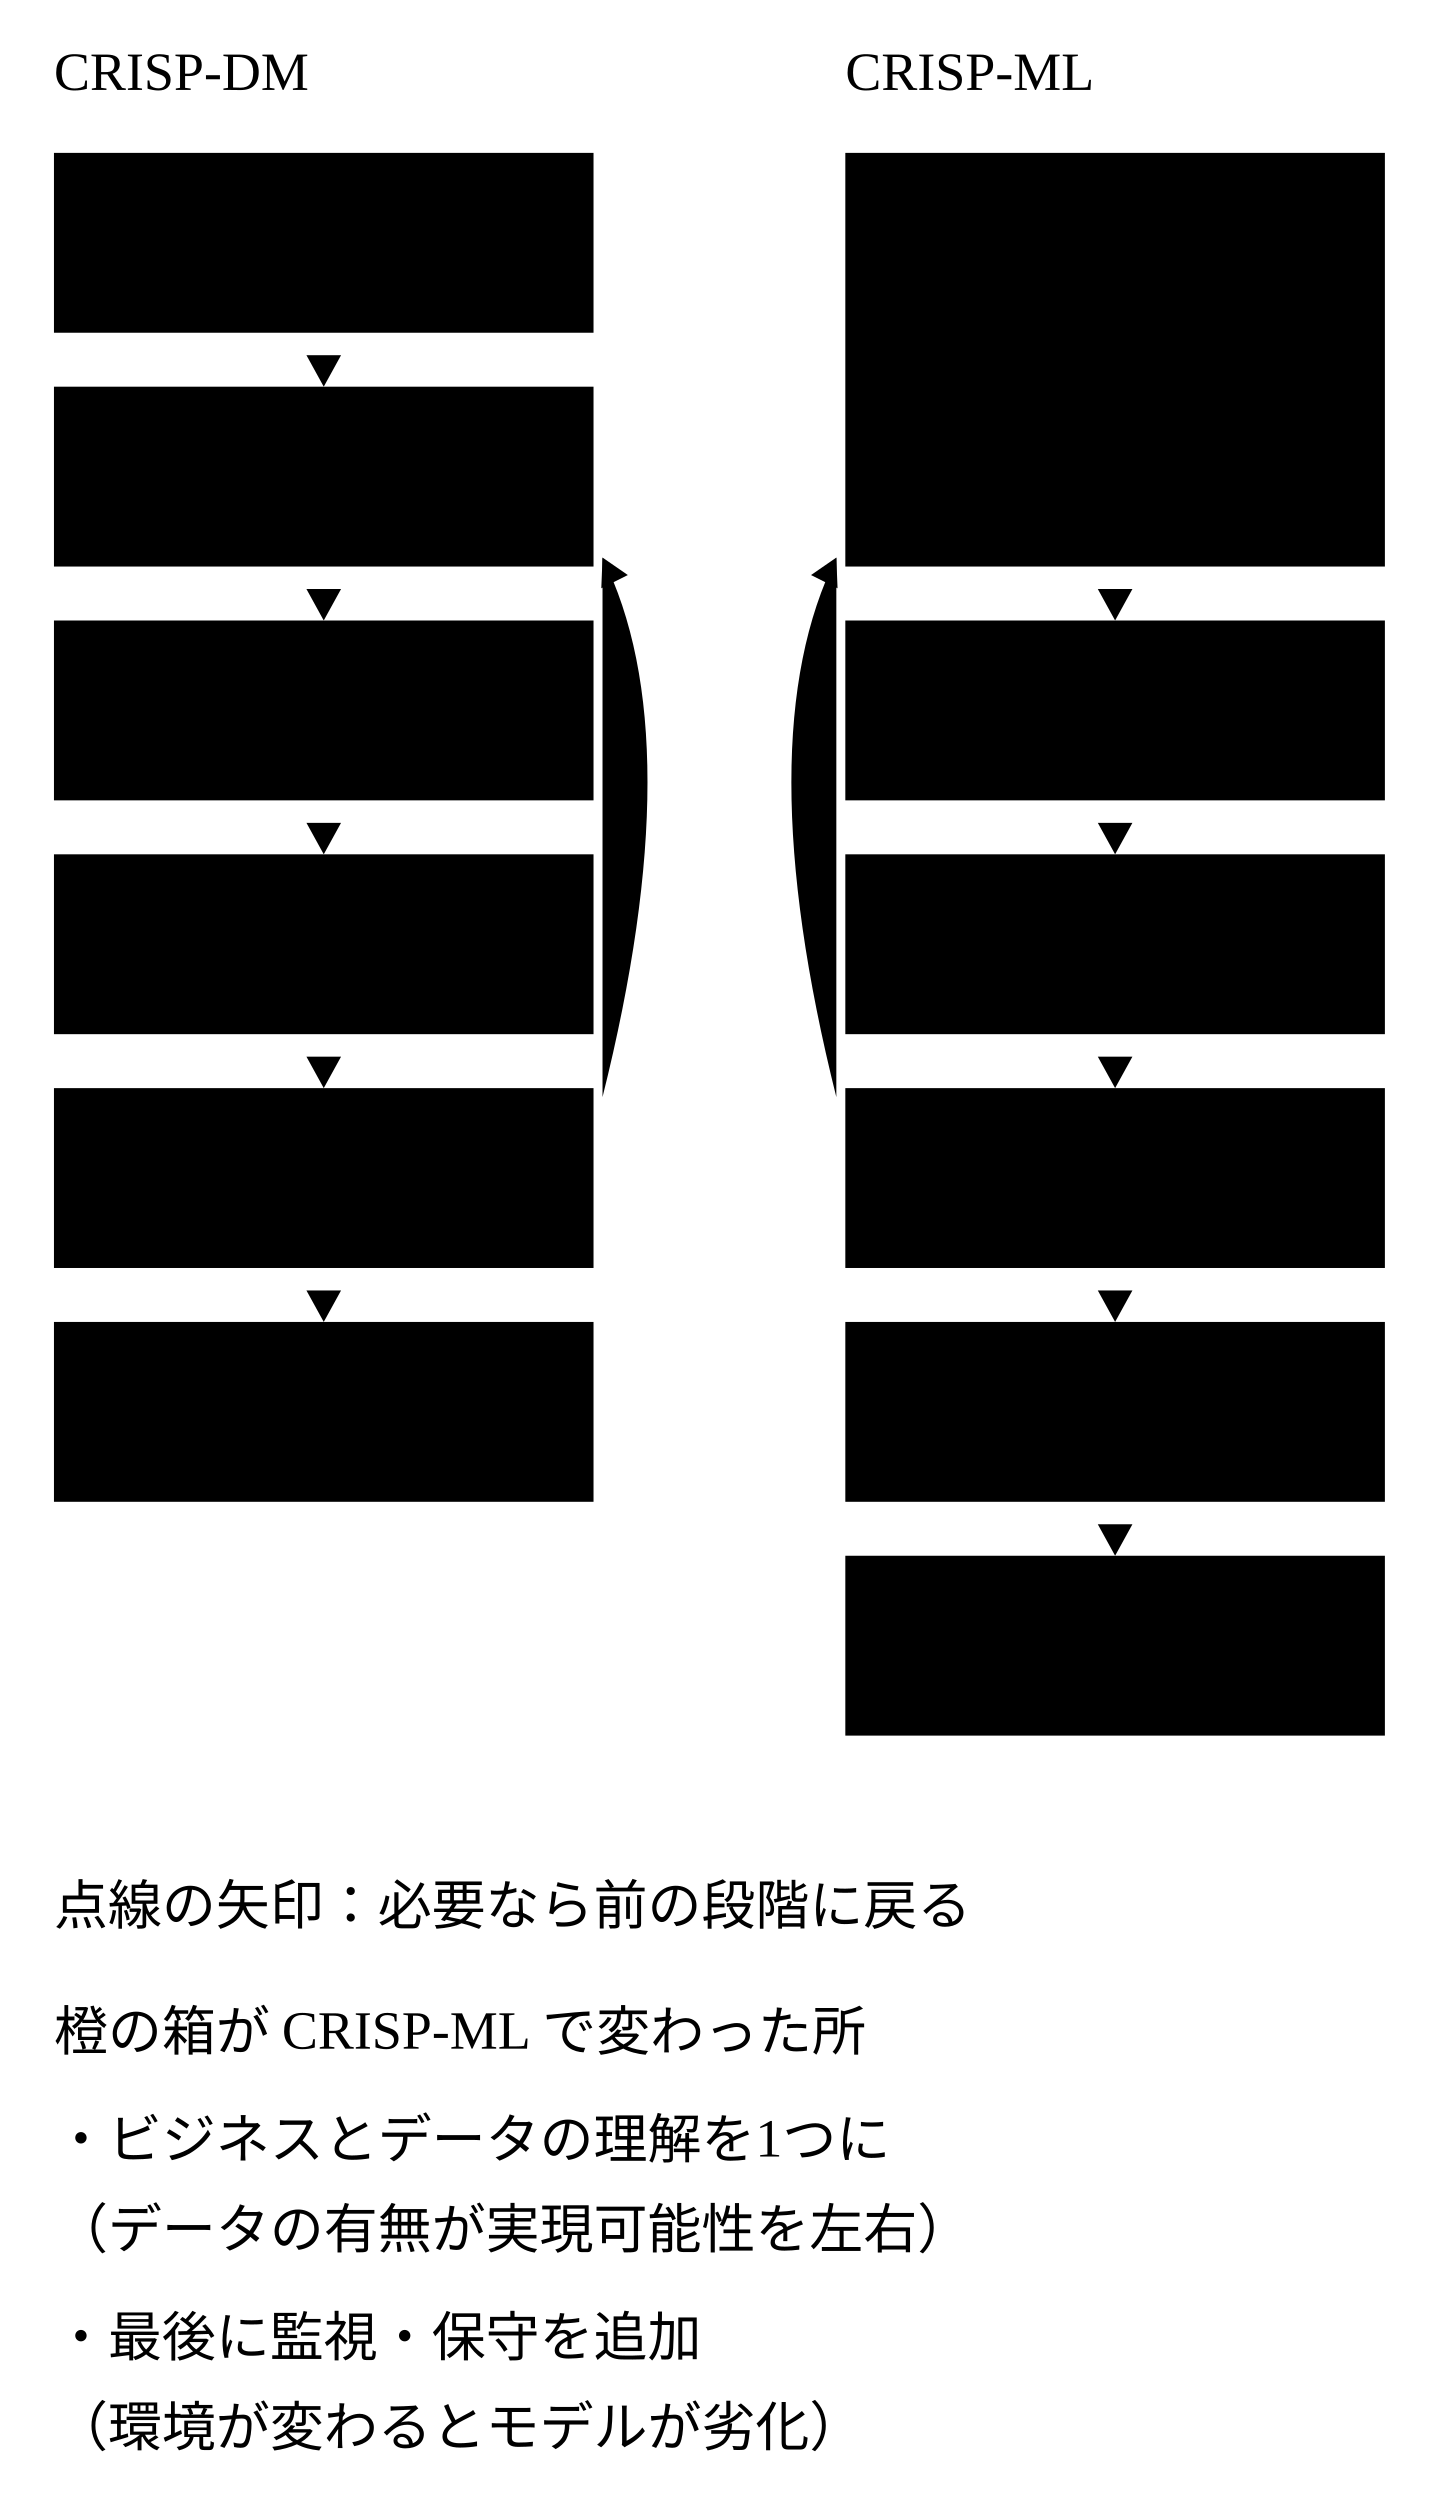
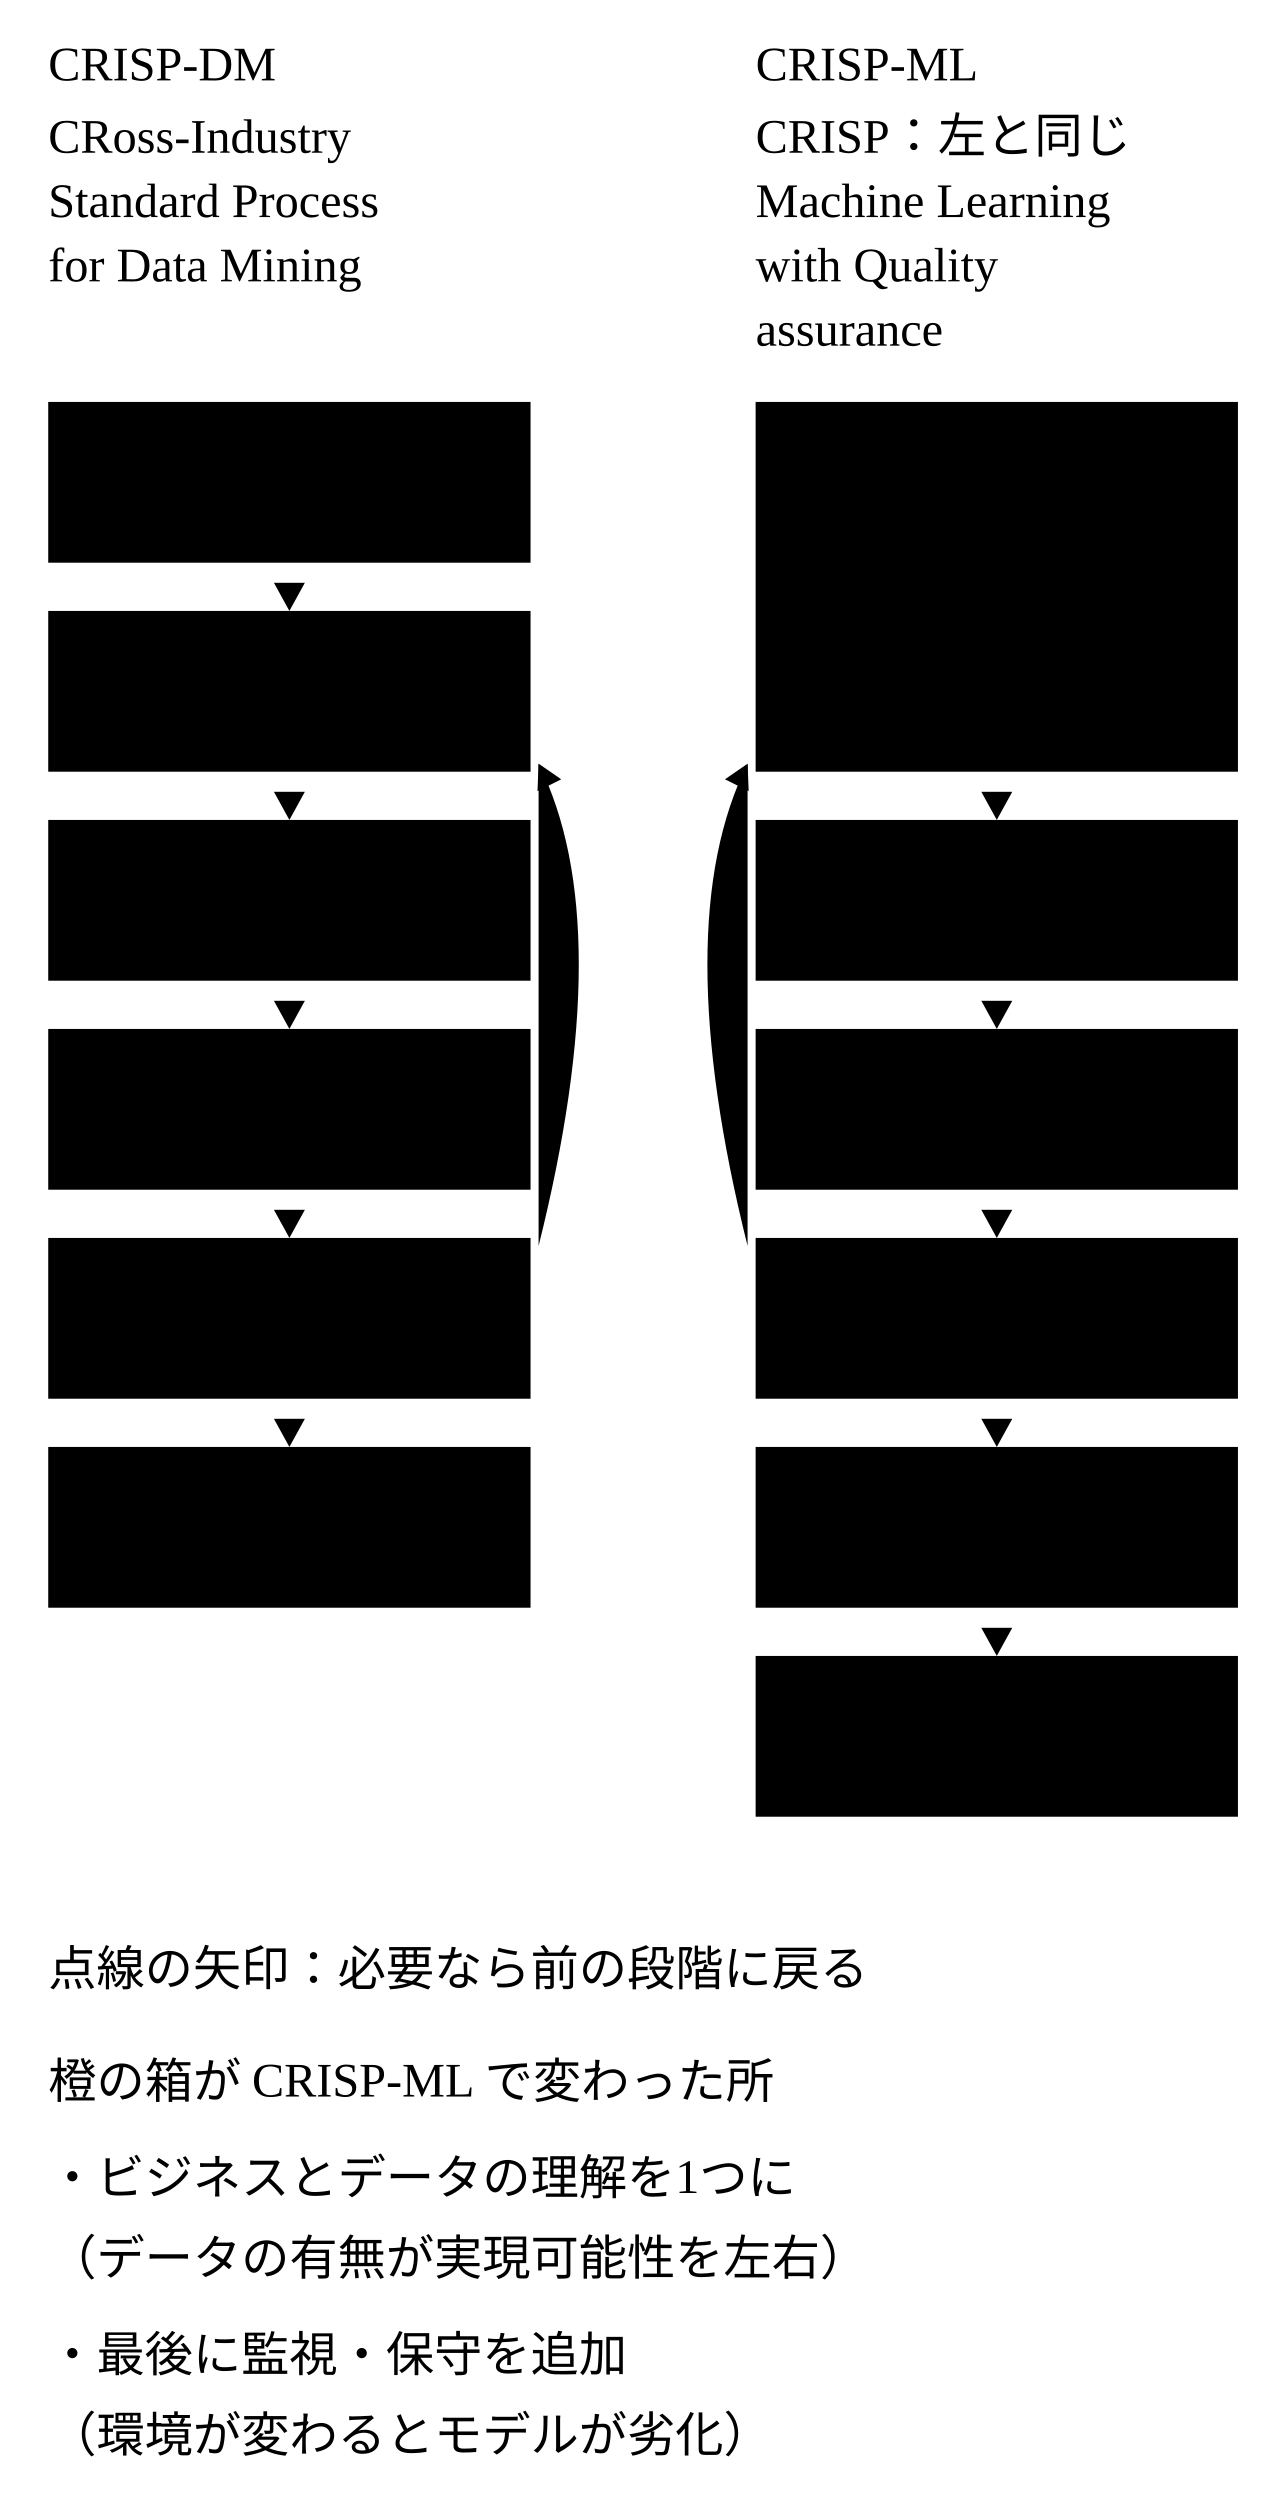
- <svg xmlns="http://www.w3.org/2000/svg" viewBox="0 0 320 556" role="img" aria-labelledby="fig-g-crisp-dm-t fig-g-crisp-dm-d">
+ <svg xmlns="http://www.w3.org/2000/svg" viewBox="0 0 320 622" role="img" aria-labelledby="fig-g-crisp-dm-t fig-g-crisp-dm-d">
  <text x="12" y="20" class="tb">CRISP-DM</text>
  <text x="188" y="20" class="tb">CRISP-ML</text>
-   <rect x="12" y="34" width="120" height="40" class="fs sa" stroke-width="1.5" />
-   <text x="72" y="58.5" class="tb" text-anchor="middle">ビジネス理解</text>
-   <rect x="12" y="86" width="120" height="40" class="fs sa" stroke-width="1.5" />
-   <text x="72" y="110.5" class="tb" text-anchor="middle">データ理解</text>
-   <rect x="12" y="138" width="120" height="40" class="fs sa" stroke-width="1.5" />
-   <text x="72" y="162.5" class="tb" text-anchor="middle">データ準備</text>
-   <rect x="12" y="190" width="120" height="40" class="fs sa" stroke-width="1.5" />
-   <text x="72" y="214.5" class="tb" text-anchor="middle">モデリング</text>
-   <rect x="12" y="242" width="120" height="40" class="fs sa" stroke-width="1.5" />
-   <text x="72" y="266.5" class="tb" text-anchor="middle">評価</text>
-   <rect x="12" y="294" width="120" height="40" class="fs sa" stroke-width="1.5" />
-   <text x="72" y="318.5" class="tb" text-anchor="middle">展開</text>
-   <line x1="72" y1="74" x2="72" y2="86" class="l sm w2" />
-   <polyline points="68.15,79 72,86 75.85,79" class="l sm w2" />
-   <line x1="72" y1="126" x2="72" y2="138" class="l sm w2" />
-   <polyline points="68.15,131 72,138 75.85,131" class="l sm w2" />
-   <line x1="72" y1="178" x2="72" y2="190" class="l sm w2" />
-   <polyline points="68.15,183 72,190 75.85,183" class="l sm w2" />
-   <line x1="72" y1="230" x2="72" y2="242" class="l sm w2" />
-   <polyline points="68.15,235 72,242 75.85,235" class="l sm w2" />
-   <line x1="72" y1="282" x2="72" y2="294" class="l sm w2" />
-   <polyline points="68.15,287 72,294 75.85,287" class="l sm w2" />
-   <rect x="188" y="34" width="120" height="92" class="fwn swn" stroke-width="1.5" />
-   <text x="248" y="75.5" class="tb" text-anchor="middle">ビジネス・データ</text>
-   <text x="248" y="93.5" class="tb" text-anchor="middle">理解（1つに）</text>
-   <rect x="188" y="138" width="120" height="40" class="fs sa" stroke-width="1.5" />
-   <text x="248" y="162.5" class="tb" text-anchor="middle">データ準備</text>
-   <rect x="188" y="190" width="120" height="40" class="fs sa" stroke-width="1.5" />
-   <text x="248" y="214.5" class="tb" text-anchor="middle">モデリング</text>
-   <rect x="188" y="242" width="120" height="40" class="fs sa" stroke-width="1.5" />
-   <text x="248" y="266.5" class="tb" text-anchor="middle">評価</text>
-   <rect x="188" y="294" width="120" height="40" class="fs sa" stroke-width="1.5" />
-   <text x="248" y="318.5" class="tb" text-anchor="middle">展開</text>
-   <rect x="188" y="346" width="120" height="40" class="fwn swn" stroke-width="1.5" />
-   <text x="248" y="361.5" class="tb" text-anchor="middle">監視・保守</text>
-   <text x="248" y="379.5" class="tb" text-anchor="middle">（追加）</text>
-   <line x1="248" y1="126" x2="248" y2="138" class="l sm w2" />
-   <polyline points="244.15,131 248,138 251.85,131" class="l sm w2" />
-   <line x1="248" y1="178" x2="248" y2="190" class="l sm w2" />
-   <polyline points="244.15,183 248,190 251.85,183" class="l sm w2" />
-   <line x1="248" y1="230" x2="248" y2="242" class="l sm w2" />
-   <polyline points="244.15,235 248,242 251.85,235" class="l sm w2" />
-   <line x1="248" y1="282" x2="248" y2="294" class="l sm w2" />
-   <polyline points="244.15,287 248,294 251.85,287" class="l sm w2" />
-   <line x1="248" y1="334" x2="248" y2="346" class="l sm w2" />
-   <polyline points="244.15,339 248,346 251.85,339" class="l sm w2" />
-   <path d="M134 244 Q154 164 134 124" class="l swn w1 dsh" />
-   <polyline points="139.63,127.89 134,124 133.73,130.84" class="l swn w1" />
-   <path d="M186 244 Q166 164 186 124" class="l swn w1 dsh" />
-   <polyline points="186.27,130.84 186,124 180.37,127.89" class="l swn w1" />
-   <line x1="12" y1="402" x2="308" y2="402" class="l sb w1" />
-   <text x="12" y="428" class="tm">点線の矢印：必要なら前の段階に戻る</text>
-   <text x="12" y="456" class="tb">橙の箱が CRISP-ML で変わった所</text>
-   <text x="12" y="480">・ビジネスとデータの理解を1つに</text>
-   <text x="12" y="500" class="tm">　（データの有無が実現可能性を左右）</text>
-   <text x="12" y="524">・最後に監視・保守を追加</text>
-   <text x="12" y="544" class="tm">　（環境が変わるとモデルが劣化）</text>
+   <text x="12" y="38" class="tm">CRoss-Industry</text>
+   <text x="12" y="54" class="tm">Standard Process</text>
+   <text x="12" y="70" class="tm">for Data Mining</text>
+   <text x="188" y="38" class="tm">CRISP：左と同じ</text>
+   <text x="188" y="54" class="tm">Machine Learning</text>
+   <text x="188" y="70" class="tm">with Quality</text>
+   <text x="188" y="86" class="tm">assurance</text>
+   <rect x="12" y="100" width="120" height="40" class="fs sa" stroke-width="1.5" />
+   <text x="72" y="124.5" class="tb" text-anchor="middle">ビジネス理解</text>
+   <rect x="12" y="152" width="120" height="40" class="fs sa" stroke-width="1.5" />
+   <text x="72" y="176.5" class="tb" text-anchor="middle">データ理解</text>
+   <rect x="12" y="204" width="120" height="40" class="fs sa" stroke-width="1.5" />
+   <text x="72" y="228.5" class="tb" text-anchor="middle">データ準備</text>
+   <rect x="12" y="256" width="120" height="40" class="fs sa" stroke-width="1.5" />
+   <text x="72" y="280.5" class="tb" text-anchor="middle">モデリング</text>
+   <rect x="12" y="308" width="120" height="40" class="fs sa" stroke-width="1.5" />
+   <text x="72" y="332.5" class="tb" text-anchor="middle">評価</text>
+   <rect x="12" y="360" width="120" height="40" class="fs sa" stroke-width="1.5" />
+   <text x="72" y="384.5" class="tb" text-anchor="middle">展開</text>
+   <line x1="72" y1="140" x2="72" y2="152" class="l sm w2" />
+   <polyline points="68.15,145 72,152 75.85,145" class="l sm w2" />
+   <line x1="72" y1="192" x2="72" y2="204" class="l sm w2" />
+   <polyline points="68.15,197 72,204 75.85,197" class="l sm w2" />
+   <line x1="72" y1="244" x2="72" y2="256" class="l sm w2" />
+   <polyline points="68.15,249 72,256 75.85,249" class="l sm w2" />
+   <line x1="72" y1="296" x2="72" y2="308" class="l sm w2" />
+   <polyline points="68.15,301 72,308 75.85,301" class="l sm w2" />
+   <line x1="72" y1="348" x2="72" y2="360" class="l sm w2" />
+   <polyline points="68.15,353 72,360 75.85,353" class="l sm w2" />
+   <rect x="188" y="100" width="120" height="92" class="fwn swn" stroke-width="1.5" />
+   <text x="248" y="141.5" class="tb" text-anchor="middle">ビジネス・データ</text>
+   <text x="248" y="159.5" class="tb" text-anchor="middle">理解（1つに）</text>
+   <rect x="188" y="204" width="120" height="40" class="fs sa" stroke-width="1.5" />
+   <text x="248" y="228.5" class="tb" text-anchor="middle">データ準備</text>
+   <rect x="188" y="256" width="120" height="40" class="fs sa" stroke-width="1.5" />
+   <text x="248" y="280.5" class="tb" text-anchor="middle">モデリング</text>
+   <rect x="188" y="308" width="120" height="40" class="fs sa" stroke-width="1.5" />
+   <text x="248" y="332.5" class="tb" text-anchor="middle">評価</text>
+   <rect x="188" y="360" width="120" height="40" class="fs sa" stroke-width="1.5" />
+   <text x="248" y="384.5" class="tb" text-anchor="middle">展開</text>
+   <rect x="188" y="412" width="120" height="40" class="fwn swn" stroke-width="1.5" />
+   <text x="248" y="427.5" class="tb" text-anchor="middle">監視・保守</text>
+   <text x="248" y="445.5" class="tb" text-anchor="middle">（追加）</text>
+   <line x1="248" y1="192" x2="248" y2="204" class="l sm w2" />
+   <polyline points="244.15,197 248,204 251.85,197" class="l sm w2" />
+   <line x1="248" y1="244" x2="248" y2="256" class="l sm w2" />
+   <polyline points="244.15,249 248,256 251.85,249" class="l sm w2" />
+   <line x1="248" y1="296" x2="248" y2="308" class="l sm w2" />
+   <polyline points="244.15,301 248,308 251.85,301" class="l sm w2" />
+   <line x1="248" y1="348" x2="248" y2="360" class="l sm w2" />
+   <polyline points="244.15,353 248,360 251.85,353" class="l sm w2" />
+   <line x1="248" y1="400" x2="248" y2="412" class="l sm w2" />
+   <polyline points="244.15,405 248,412 251.85,405" class="l sm w2" />
+   <path d="M134 310 Q154 230 134 190" class="l swn w1 dsh" />
+   <polyline points="139.63,193.89 134,190 133.73,196.84" class="l swn w1" />
+   <path d="M186 310 Q166 230 186 190" class="l swn w1 dsh" />
+   <polyline points="186.27,196.84 186,190 180.37,193.89" class="l swn w1" />
+   <line x1="12" y1="468" x2="308" y2="468" class="l sb w1" />
+   <text x="12" y="494" class="tm">点線の矢印：必要なら前の段階に戻る</text>
+   <text x="12" y="522" class="tb">橙の箱が CRISP-ML で変わった所</text>
+   <text x="12" y="546">・ビジネスとデータの理解を1つに</text>
+   <text x="12" y="566" class="tm">　（データの有無が実現可能性を左右）</text>
+   <text x="12" y="590">・最後に監視・保守を追加</text>
+   <text x="12" y="610" class="tm">　（環境が変わるとモデルが劣化）</text>
</svg>
